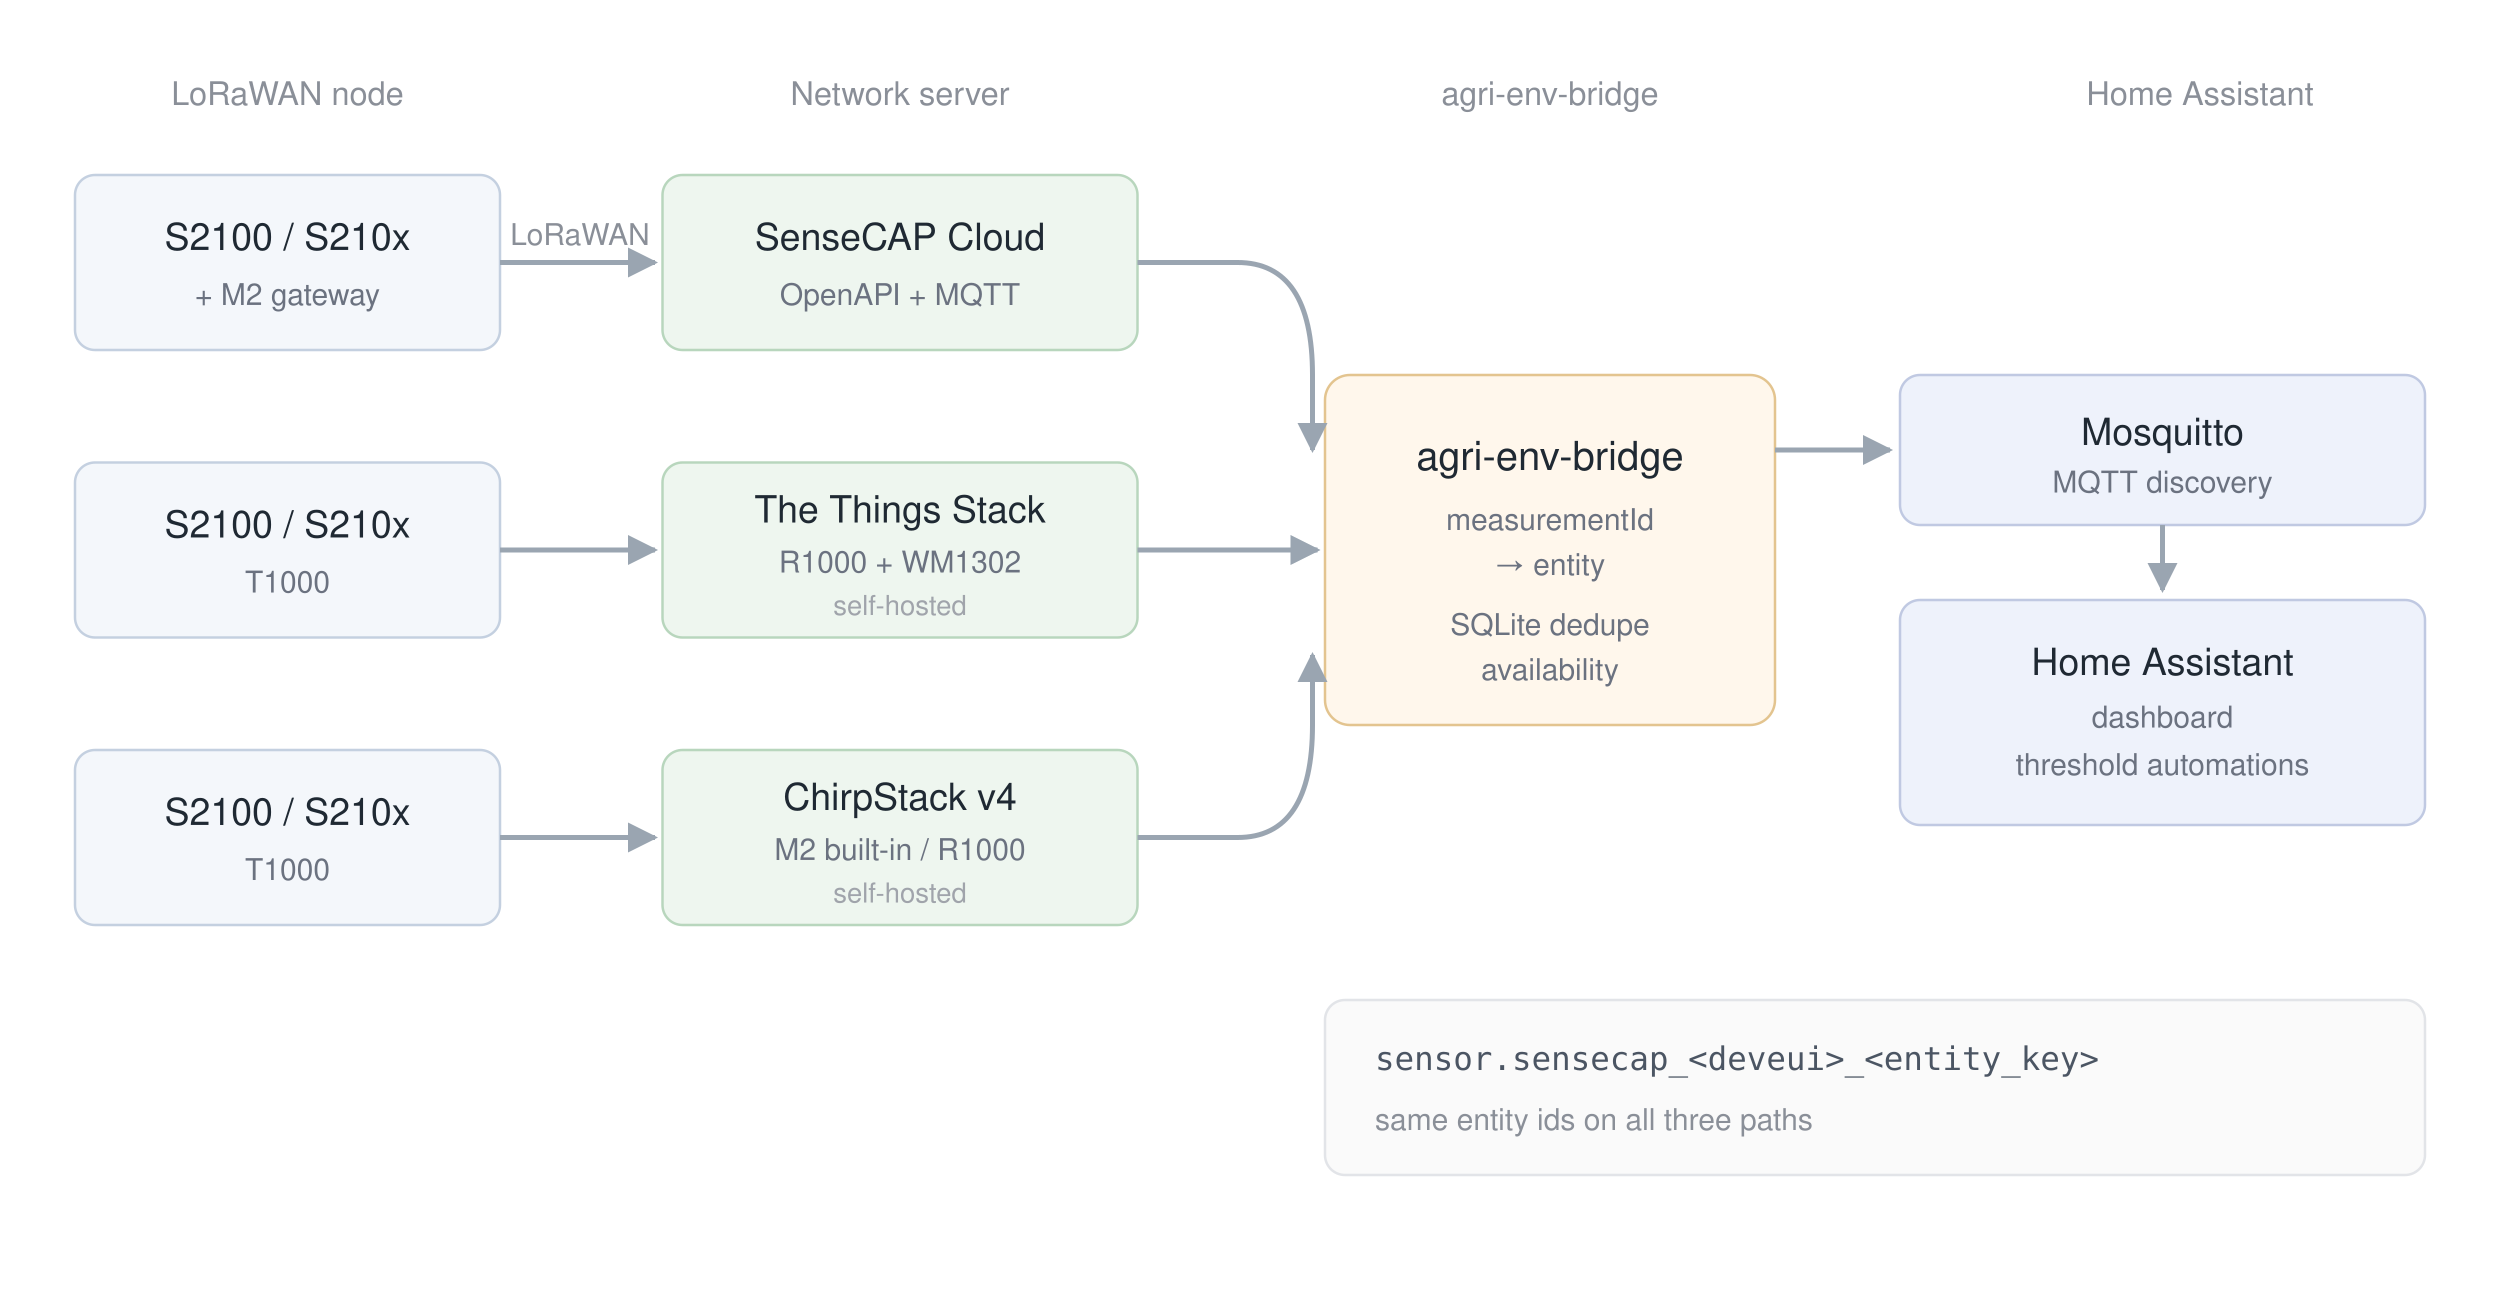
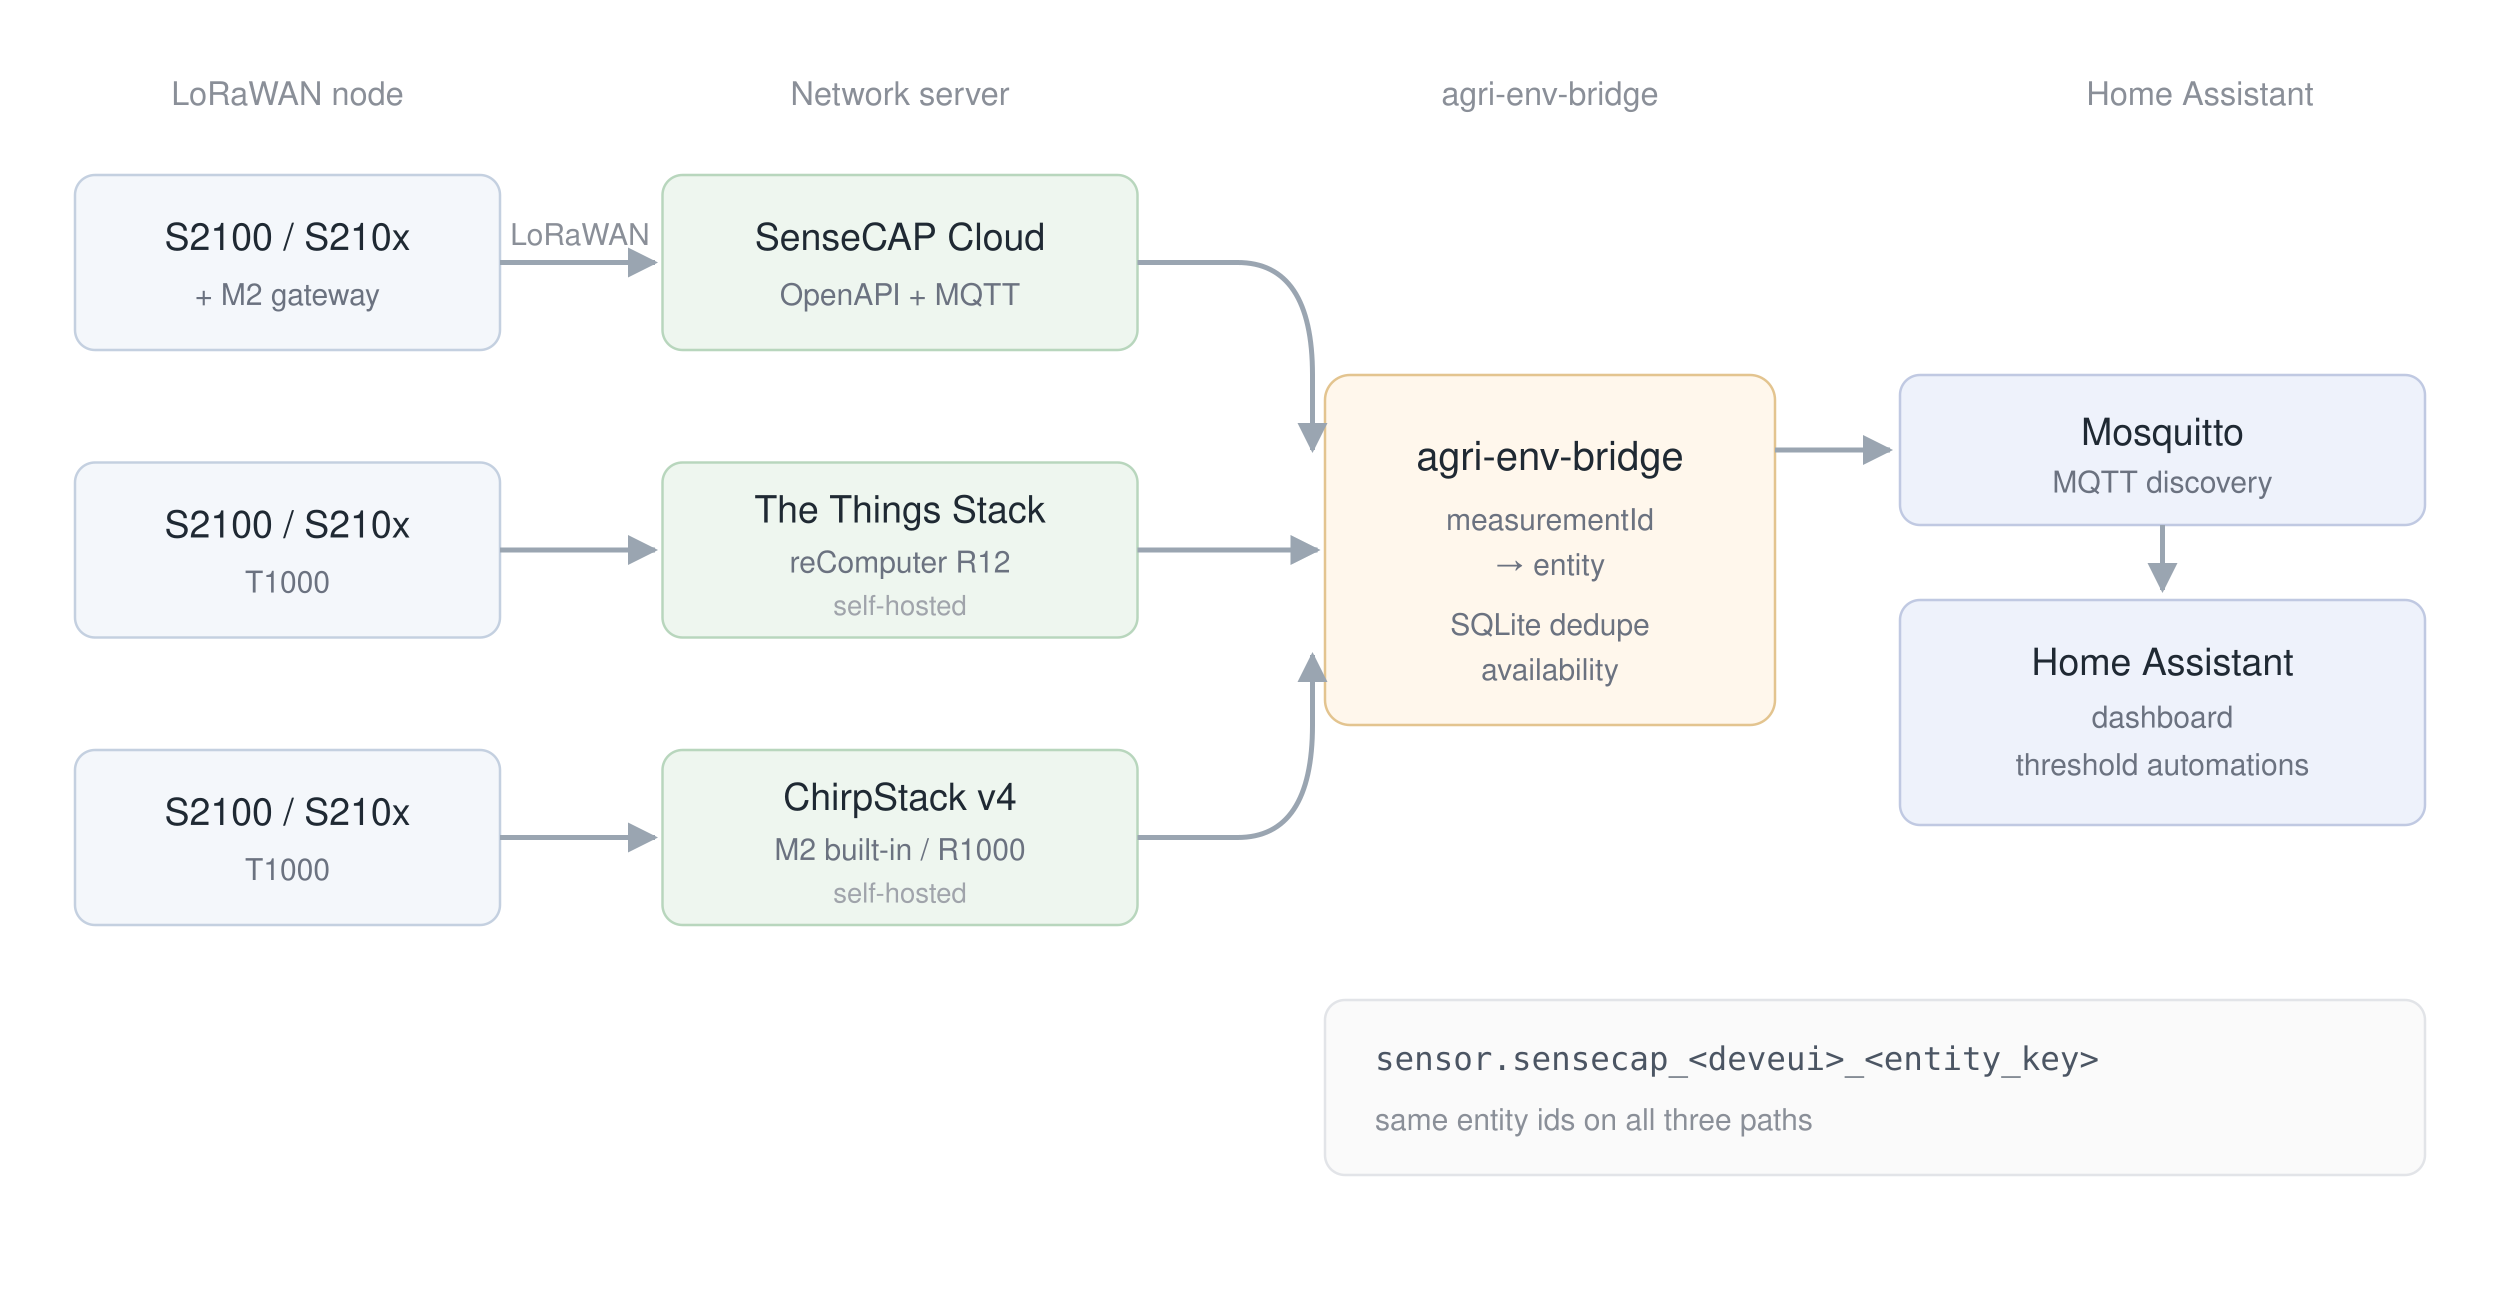
<svg xmlns="http://www.w3.org/2000/svg" viewBox="0 0 1000 520" width="1000" height="520" font-family="Helvetica, Arial, sans-serif">
  <rect width="1000" height="520" fill="#ffffff" />
  <g font-size="13" fill="#8a8f98" text-anchor="middle">
    <text x="115" y="42">LoRaWAN node</text>
    <text x="360" y="42">Network server</text>
    <text x="620" y="42">agri-env-bridge</text>
    <text x="880" y="42">Home Assistant</text>
  </g>
  <g>
    <rect x="30" y="70" width="170" height="70" rx="8" fill="#f4f7fb" stroke="#c4d0e0" />
    <text x="115" y="100" font-size="15" text-anchor="middle" fill="#1f2933">S2100 / S210x</text>
    <text x="115" y="122" font-size="12" text-anchor="middle" fill="#6b7280">+ M2 gateway</text>
    <rect x="265" y="70" width="190" height="70" rx="8" fill="#eef6ef" stroke="#b8d6bd" />
    <text x="360" y="100" font-size="15" text-anchor="middle" fill="#1f2933">SenseCAP Cloud</text>
    <text x="360" y="122" font-size="12" text-anchor="middle" fill="#6b7280">OpenAPI + MQTT</text>
    <text x="232" y="98" font-size="12" text-anchor="middle" fill="#8a8f98">LoRaWAN</text>
  </g>
  <g>
    <rect x="30" y="185" width="170" height="70" rx="8" fill="#f4f7fb" stroke="#c4d0e0" />
    <text x="115" y="215" font-size="15" text-anchor="middle" fill="#1f2933">S2100 / S210x</text>
    <text x="115" y="237" font-size="12" text-anchor="middle" fill="#6b7280">T1000</text>
    <rect x="265" y="185" width="190" height="70" rx="8" fill="#eef6ef" stroke="#b8d6bd" />
    <text x="360" y="209" font-size="15" text-anchor="middle" fill="#1f2933">The Things Stack</text>
-     <text x="360" y="229" font-size="12" text-anchor="middle" fill="#6b7280">R1000 + WM1302</text>
+     <text x="360" y="229" font-size="12" text-anchor="middle" fill="#6b7280">reComputer R12</text>
    <text x="360" y="246" font-size="11" text-anchor="middle" fill="#a0a4ab">self-hosted</text>
  </g>
  <g>
    <rect x="30" y="300" width="170" height="70" rx="8" fill="#f4f7fb" stroke="#c4d0e0" />
    <text x="115" y="330" font-size="15" text-anchor="middle" fill="#1f2933">S2100 / S210x</text>
    <text x="115" y="352" font-size="12" text-anchor="middle" fill="#6b7280">T1000</text>
    <rect x="265" y="300" width="190" height="70" rx="8" fill="#eef6ef" stroke="#b8d6bd" />
    <text x="360" y="324" font-size="15" text-anchor="middle" fill="#1f2933">ChirpStack v4</text>
    <text x="360" y="344" font-size="12" text-anchor="middle" fill="#6b7280">M2 built-in / R1000</text>
    <text x="360" y="361" font-size="11" text-anchor="middle" fill="#a0a4ab">self-hosted</text>
  </g>
  <g stroke="#9aa5b1" stroke-width="2" fill="none" marker-end="url(#arrow)">
    <path d="M200 105 H262" />
    <path d="M200 220 H262" />
    <path d="M200 335 H262" />
  </g>
  <rect x="530" y="150" width="180" height="140" rx="10" fill="#fff7ec" stroke="#e3c48f" />
  <text x="620" y="188" font-size="16" text-anchor="middle" fill="#1f2933">agri-env-bridge</text>
  <text x="620" y="212" font-size="12" text-anchor="middle" fill="#6b7280">measurementId</text>
  <text x="620" y="230" font-size="12" text-anchor="middle" fill="#6b7280">→ entity</text>
  <text x="620" y="254" font-size="12" text-anchor="middle" fill="#6b7280">SQLite dedupe</text>
  <text x="620" y="272" font-size="12" text-anchor="middle" fill="#6b7280">availability</text>
  <g stroke="#9aa5b1" stroke-width="2" fill="none" marker-end="url(#arrow)">
    <path d="M455 105 H495 Q525 105 525 150 V180" />
    <path d="M455 220 H527" />
    <path d="M455 335 H495 Q525 335 525 290 V262" />
  </g>
  <rect x="760" y="150" width="210" height="60" rx="8" fill="#eef2fb" stroke="#c0c9e2" />
  <text x="865" y="178" font-size="15" text-anchor="middle" fill="#1f2933">Mosquitto</text>
  <text x="865" y="197" font-size="12" text-anchor="middle" fill="#6b7280">MQTT discovery</text>
  <rect x="760" y="240" width="210" height="90" rx="8" fill="#eef2fb" stroke="#c0c9e2" />
  <text x="865" y="270" font-size="15" text-anchor="middle" fill="#1f2933">Home Assistant</text>
  <text x="865" y="291" font-size="12" text-anchor="middle" fill="#6b7280">dashboard</text>
  <text x="865" y="310" font-size="12" text-anchor="middle" fill="#6b7280">threshold automations</text>
  <g stroke="#9aa5b1" stroke-width="2" fill="none" marker-end="url(#arrow)">
    <path d="M710 180 H756" />
    <path d="M865 210 V236" />
  </g>
  <rect x="530" y="400" width="440" height="70" rx="8" fill="#fafafa" stroke="#e2e4e8" />
  <text x="550" y="428" font-size="13" fill="#4b5563" font-family="Menlo, Consolas, monospace">sensor.sensecap_&lt;deveui&gt;_&lt;entity_key&gt;</text>
  <text x="550" y="452" font-size="12" fill="#8a8f98">same entity ids on all three paths</text>
  <defs>
    <marker id="arrow" viewBox="0 0 10 10" refX="9" refY="5" markerWidth="6" markerHeight="6" orient="auto-start-reverse">
      <path d="M0 0 L10 5 L0 10 z" fill="#9aa5b1" />
    </marker>
  </defs>
</svg>
